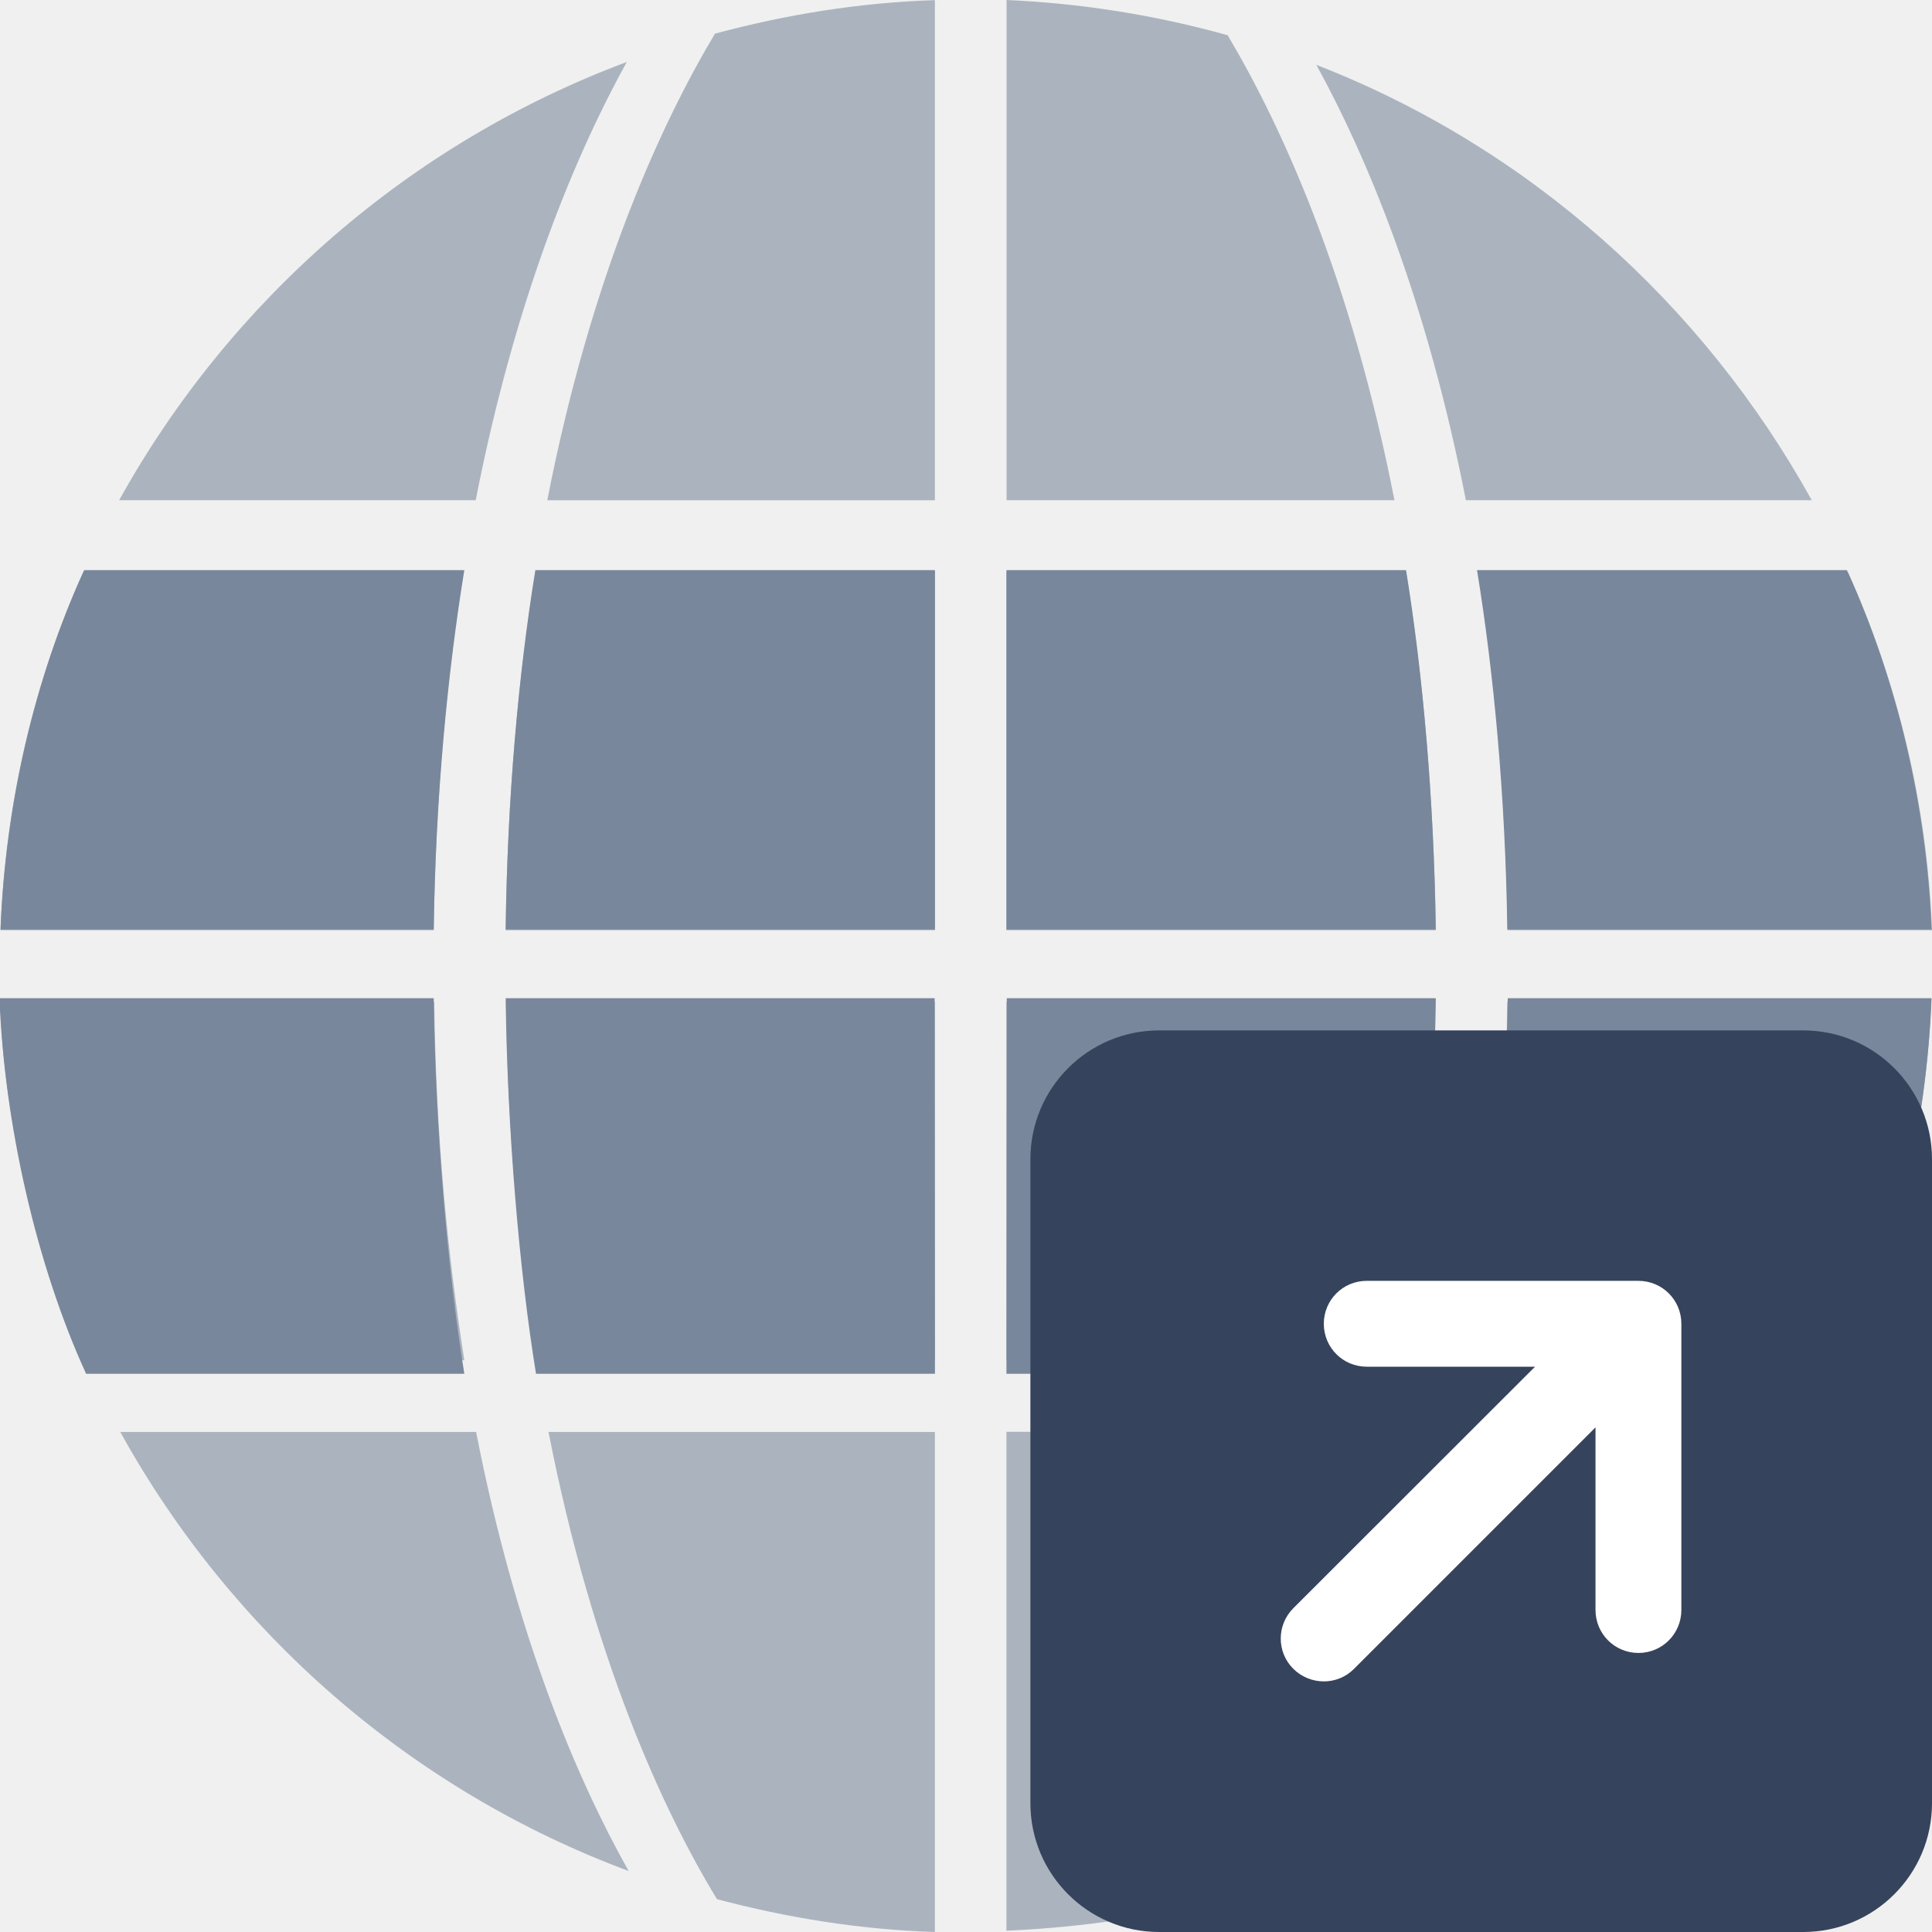
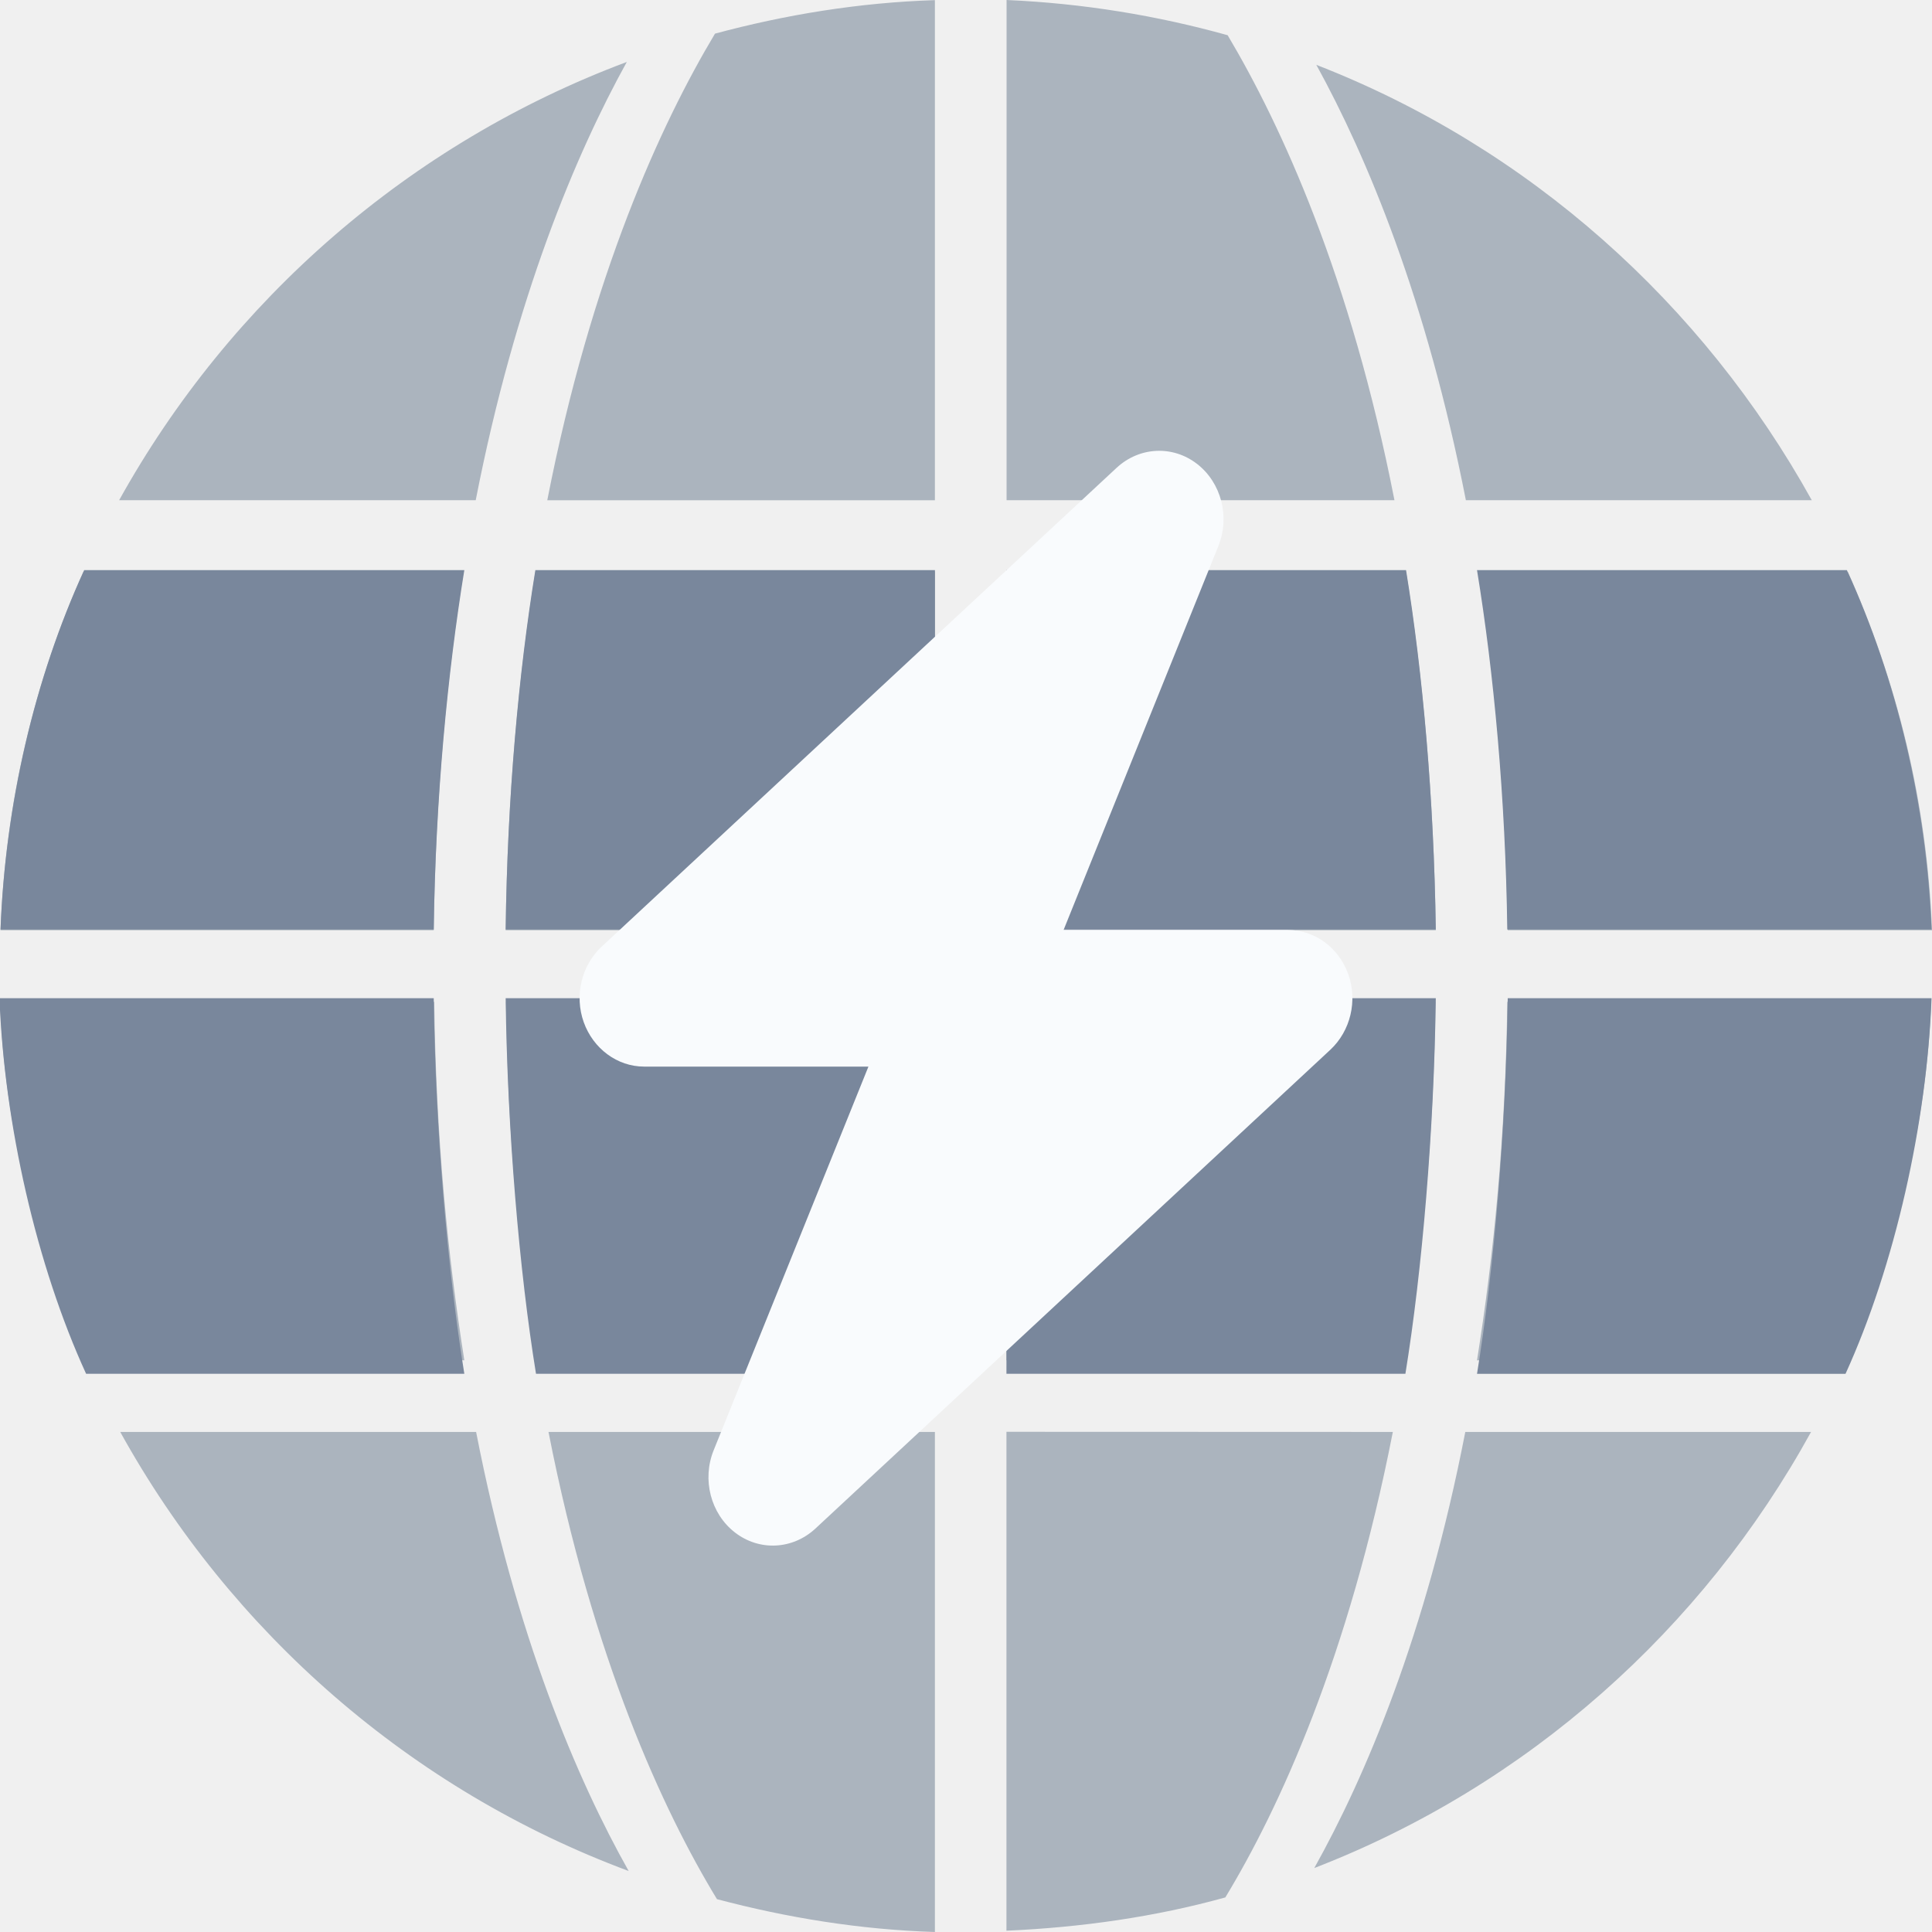
<svg xmlns="http://www.w3.org/2000/svg" width="30" height="30" viewBox="0 0 30 30" fill="none">
-   <g clip-path="url(#clip0_270_26127)">
+   <g clip-path="url(#clip0_37_31853)">
    <path d="M22.95 8.88H28.693C29.462 10.592 29.923 12.467 30 14.445H23.412C23.383 12.353 23.212 10.512 22.95 8.88ZM20.44 1.007C23.735 2.287 26.438 4.71 28.133 7.767H22.762C22.153 4.653 21.228 2.438 20.44 1.007ZM15.63 7.767V0C16.815 0.052 17.963 0.24 19.063 0.547C19.897 1.95 20.973 4.292 21.653 7.767H15.63ZM8.323 21.122C8.063 19.49 7.883 17.658 7.857 15.557H14.518V21.122H8.323ZM8.313 8.88H14.518V14.445H7.852C7.878 12.352 8.052 10.512 8.313 8.88ZM11.1 0.523C12.197 0.228 13.337 0.04 14.517 0.002V7.768H8.498C9.182 4.272 10.265 1.922 11.102 0.523H11.1ZM1.85 7.767C3.575 4.66 6.363 2.223 9.733 0.962C8.942 2.392 8.003 4.618 7.387 7.767H1.853H1.85ZM6.735 14.445H0.008C0.082 12.467 0.527 10.588 1.295 8.88H7.198C6.938 10.51 6.763 12.353 6.735 14.445ZM7.21 21.122H1.337C0.567 19.408 0.073 17.543 0 15.557H6.743C6.77 17.658 6.952 19.49 7.21 21.122ZM7.393 22.235C8.013 25.413 8.965 27.638 9.762 29.053C6.38 27.795 3.59 25.35 1.867 22.235H7.393ZM14.517 22.235V30C13.348 29.963 12.22 29.778 11.133 29.49C10.297 28.117 9.207 25.757 8.517 22.235H14.517ZM21.628 22.235C20.943 25.735 19.862 28.087 19.027 29.463C17.94 29.765 16.798 29.928 15.628 29.98V22.233L21.628 22.235ZM15.628 15.557H22.29C22.263 17.658 22.083 19.49 21.823 21.122H15.628V15.557ZM22.295 14.445H15.628V8.88H21.833C22.093 10.51 22.265 12.352 22.295 14.445ZM23.405 15.557H29.987C29.913 17.54 29.423 19.407 28.657 21.123H22.935C23.195 19.49 23.377 17.658 23.405 15.557ZM28.122 22.235C26.433 25.305 23.717 27.728 20.408 29.007C21.2 27.59 22.142 25.382 22.753 22.235H28.123H28.122Z" fill="#ABB4BE" />
    <path d="M22.935 8.853H28.678C29.447 10.531 29.917 12.494 29.993 14.434H23.405C23.377 12.383 23.197 10.453 22.935 8.853ZM8.323 21.332C8.063 19.733 7.878 17.56 7.852 15.5H14.513L14.518 21.332H8.323ZM8.313 8.853H14.518V14.434H7.852C7.878 12.382 8.052 10.453 8.313 8.853ZM6.735 14.434H0.008C0.082 12.494 0.538 10.528 1.307 8.853H7.21C6.95 10.451 6.763 12.383 6.735 14.434ZM7.21 21.332H1.337C0.567 19.652 0.065 17.447 -0.008 15.5H6.735C6.762 17.56 6.952 19.733 7.21 21.332ZM15.633 15.5H22.295C22.268 17.56 22.083 19.733 21.823 21.332H15.628L15.633 15.5ZM22.295 14.434H15.628V8.853H21.833C22.093 10.451 22.265 12.382 22.295 14.434ZM23.412 15.5H29.993C29.92 17.444 29.423 19.651 28.657 21.333H22.935C23.195 19.733 23.383 17.56 23.412 15.5Z" fill="#79879C" />
-     <rect x="16" y="16" width="14" height="14" rx="2" fill="#36435C" />
-     <rect x="18.242" y="18.911" width="9.516" height="7.822" fill="white" />
-     <path fill-rule="evenodd" clip-rule="evenodd" d="M18.545 29.222C18.549 29.222 18.552 29.222 18.556 29.222H27.445C27.448 29.222 27.451 29.222 27.455 29.222H29.222V26.889H29.222V19.111V18.555V16.778H27.445H18.556H16.778V18.555V19.111V27.444C16.778 27.451 16.778 27.457 16.778 27.463V29.222H18.545ZM21.222 19.889C20.853 19.889 20.556 20.186 20.556 20.555C20.556 20.925 20.853 21.222 21.222 21.222H23.836L20.083 24.972C19.822 25.233 19.822 25.655 20.083 25.914C20.345 26.172 20.767 26.175 21.025 25.914L24.775 22.164V25C24.775 25.369 25.072 25.667 25.442 25.667C25.811 25.667 26.108 25.369 26.108 25V20.555C26.108 20.186 25.811 19.889 25.442 19.889H21.222Z" fill="#36435C" />
+     <path d="M18.918 8.481C19.102 8.026 18.965 7.495 18.587 7.203C18.209 6.911 17.693 6.937 17.34 7.263L9.342 14.7C9.029 14.992 8.917 15.46 9.064 15.872C9.211 16.284 9.586 16.562 10.001 16.562H13.485L11.082 22.519C10.898 22.974 11.035 23.505 11.413 23.797C11.791 24.089 12.307 24.063 12.66 23.737L20.658 16.3C20.971 16.008 21.083 15.54 20.936 15.128C20.789 14.716 20.418 14.441 19.999 14.441H16.515L18.918 8.481Z" fill="#F9FBFD" />
  </g>
  <defs>
-     <clipPath id="clip0_270_26127">
+     <clipPath id="clip0_37_31853">
      <rect width="30" height="30" fill="white" />
    </clipPath>
  </defs>
</svg>
